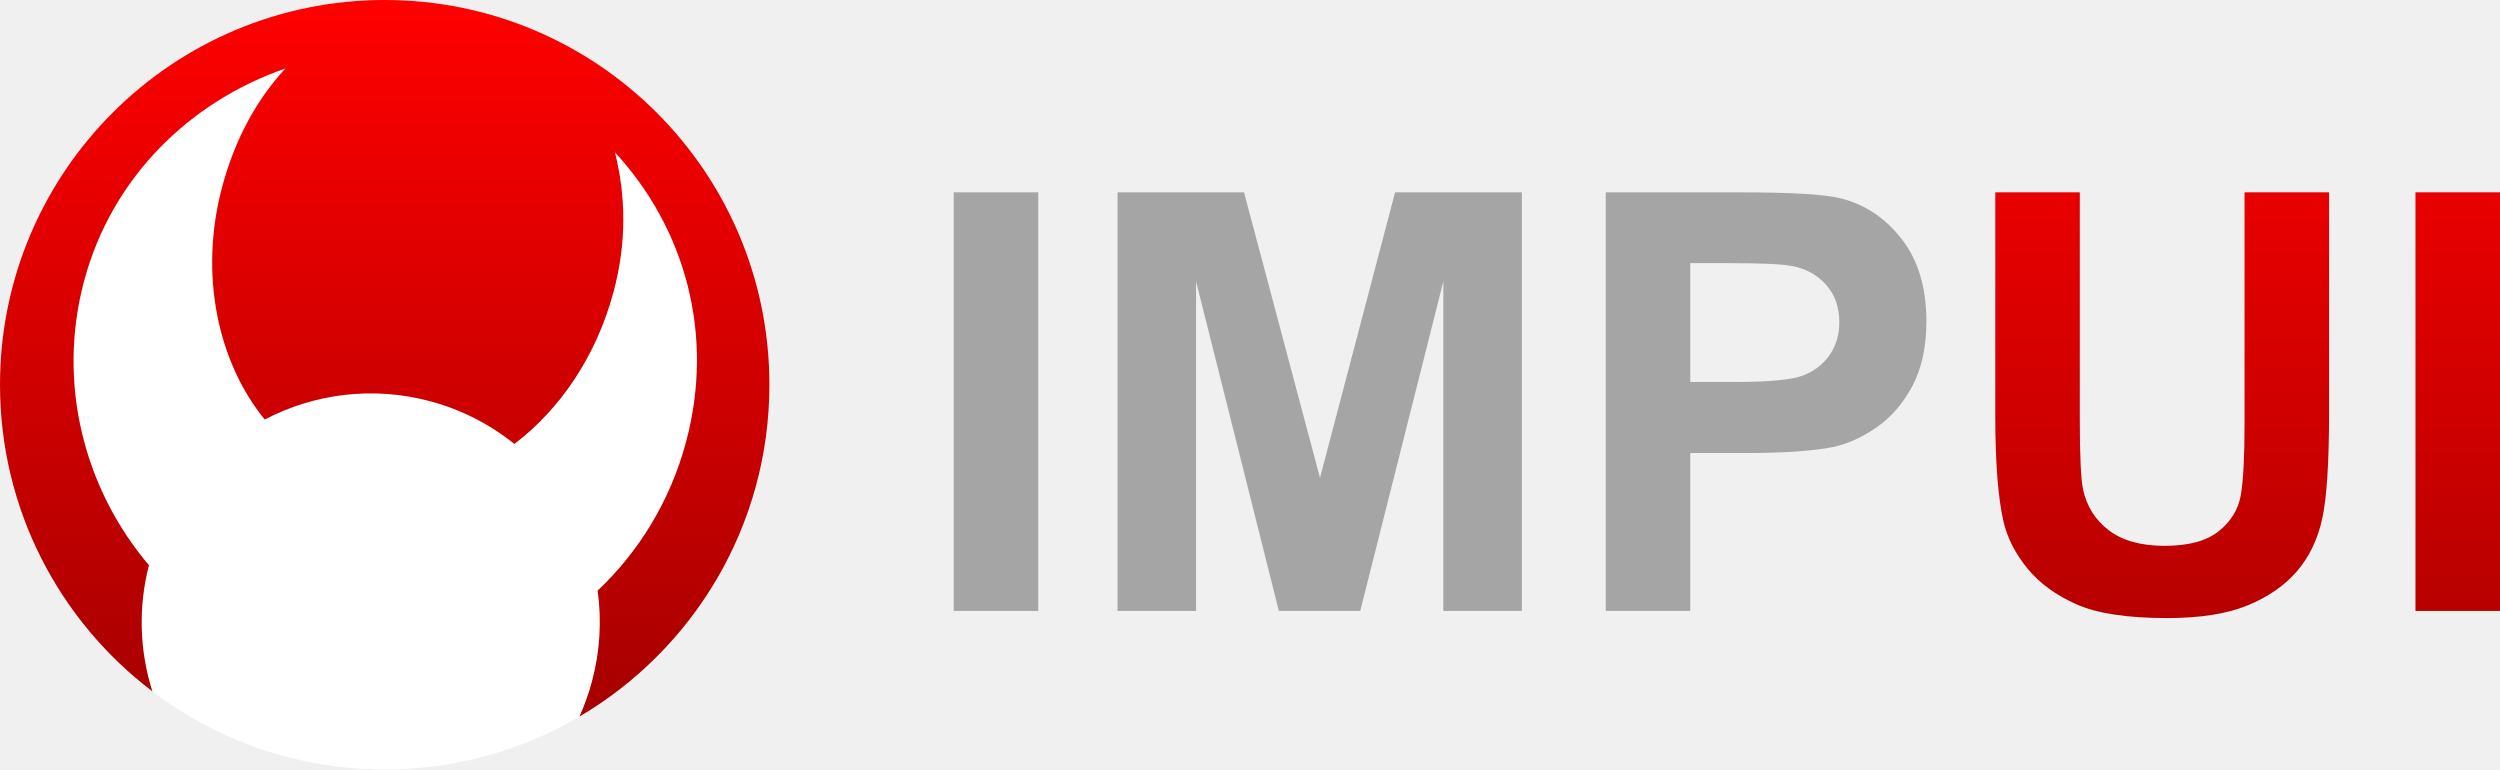
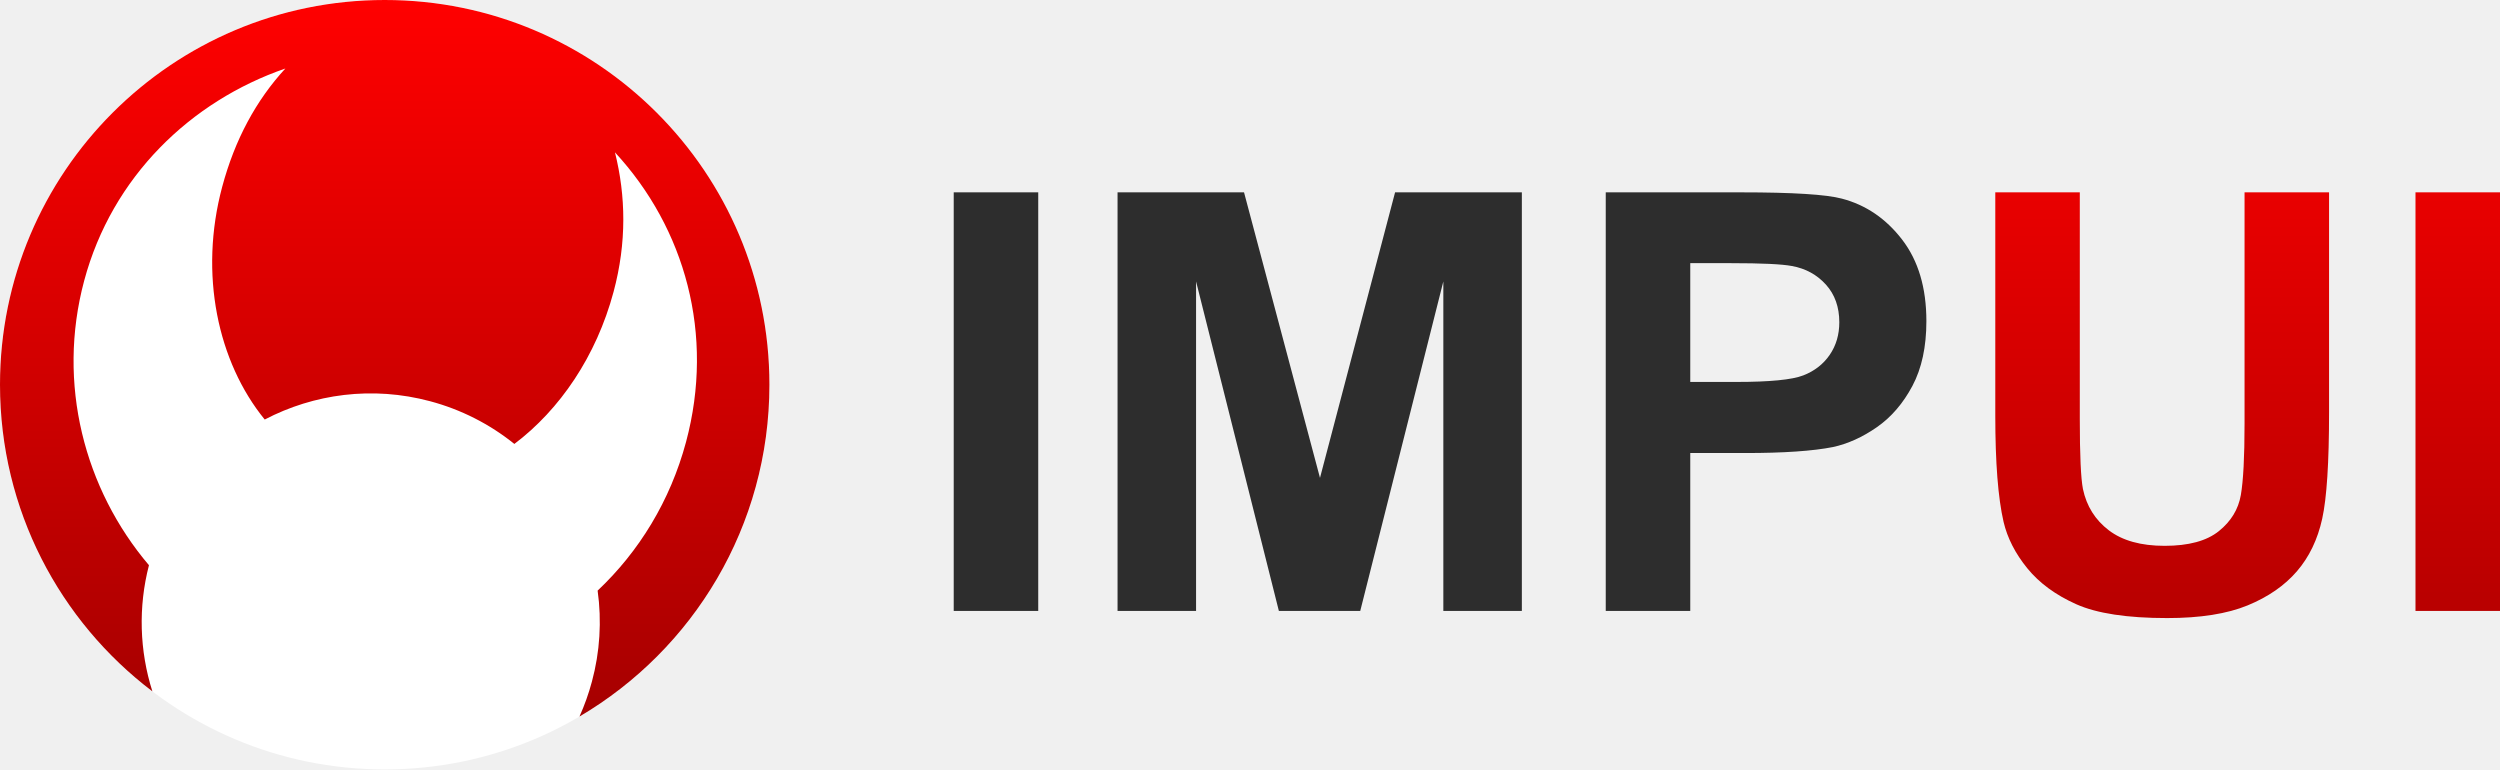
<svg xmlns="http://www.w3.org/2000/svg" viewBox="0 200 324.923 100" width="324.923px" height="100px">
+   <style>.impui-wordmark{fill:rgb(45, 45, 45)}@media (prefers-color-scheme: dark){.impui-wordmark{fill:#fff}}</style>
  <defs>
    <linearGradient gradientUnits="userSpaceOnUse" x1="250.685" y1="199.698" x2="250.685" y2="300" id="gradient-1" gradientTransform="matrix(1, 0, 0, 1, -17.91106, 0.000244)">
      <stop offset="0" style="stop-color: rgb(255, 0, 0)" />
      <stop offset="1" style="stop-color: rgb(64.913% 0% 0%)" />
    </linearGradient>
    <linearGradient gradientUnits="userSpaceOnUse" x1="50" y1="200" x2="50" y2="293.129" id="gradient-0">
      <stop offset="0" style="stop-color: rgb(255, 0, 0)" />
      <stop offset="1" style="stop-color: rgb(64.913% 0% 0%)" />
    </linearGradient>
  </defs>
-   <g id="object-0" transform="matrix(1, 0, 0, 1, 0, -1.4210854715202004e-14)">
-     <path d="M 123.954 279.402 L 123.954 225 L 134.939 225 L 134.939 279.402 Z M 145.247 279.402 L 145.247 225 L 161.686 225 L 171.558 262.109 L 181.317 225 L 197.794 225 L 197.794 279.402 L 187.589 279.402 L 187.589 236.578 L 176.79 279.402 L 166.214 279.402 L 155.452 236.578 L 155.452 279.402 Z M 208.697 279.402 L 208.697 225 L 226.324 225 Q 236.344 225 239.387 225.816 Q 244.062 227.041 247.217 231.141 Q 250.371 235.242 250.371 241.736 Q 250.371 246.746 248.553 250.16 Q 246.734 253.574 243.933 255.522 Q 241.131 257.47 238.236 258.101 Q 234.303 258.88 226.844 258.88 L 219.682 258.88 L 219.682 279.402 Z M 219.682 234.203 L 219.682 249.64 L 225.693 249.64 Q 232.187 249.64 234.377 248.787 Q 236.566 247.933 237.81 246.115 Q 239.053 244.297 239.053 241.884 Q 239.053 238.916 237.309 236.986 Q 235.564 235.056 232.893 234.574 Q 230.926 234.203 224.988 234.203 Z" style="fill: rgb(165, 165, 165); text-wrap-mode: nowrap;" />
+   <g id="object-0">
+     <path d="M 123.954 279.402 L 123.954 225 L 134.939 225 L 134.939 279.402 Z M 145.247 279.402 L 145.247 225 L 161.686 225 L 171.558 262.109 L 181.317 225 L 197.794 225 L 197.794 279.402 L 187.589 279.402 L 187.589 236.578 L 176.79 279.402 L 166.214 279.402 L 155.452 236.578 L 155.452 279.402 Z M 208.697 279.402 L 208.697 225 L 226.324 225 Q 236.344 225 239.387 225.816 Q 244.062 227.041 247.217 231.141 Q 250.371 235.242 250.371 241.736 Q 250.371 246.746 248.553 250.16 Q 246.734 253.574 243.933 255.522 Q 241.131 257.47 238.236 258.101 Q 234.303 258.88 226.844 258.88 L 219.682 258.88 L 219.682 279.402 Z M 219.682 234.203 L 219.682 249.64 L 225.693 249.64 Q 232.187 249.64 234.377 248.787 Q 236.566 247.933 237.81 246.115 Q 239.053 244.297 239.053 241.884 Q 239.053 238.916 237.309 236.986 Q 235.564 235.056 232.893 234.574 Q 230.926 234.203 224.988 234.203 Z" class="impui-wordmark" style="text-wrap-mode: nowrap;" />
    <path d="M 259.326 225 L 270.31 225 L 270.31 254.464 Q 270.31 261.478 270.718 263.556 Q 271.424 266.896 274.077 268.919 Q 276.73 270.941 281.332 270.941 Q 286.008 270.941 288.383 269.03 Q 290.758 267.119 291.24 264.336 Q 291.722 261.552 291.722 255.095 L 291.722 225 L 302.707 225 L 302.707 253.574 Q 302.707 263.371 301.816 267.416 Q 300.926 271.461 298.532 274.244 Q 296.138 277.027 292.131 278.678 Q 288.123 280.33 281.666 280.33 Q 273.873 280.33 269.846 278.53 Q 265.82 276.73 263.482 273.854 Q 261.144 270.978 260.402 267.824 Q 259.326 263.148 259.326 254.019 Z M 313.939 279.402 L 313.939 225 L 324.923 225 L 324.923 279.402 Z" style="fill: url(&quot;#gradient-1&quot;); text-wrap-mode: nowrap;" />
    <ellipse style="stroke-width: 6px; fill: rgb(255, 255, 255);" cx="50" cy="250" rx="50" ry="50" />
    <path d="M 100 250 C 100 268.378 90.085 284.44 75.313 293.129 C 75.964 291.683 76.508 290.166 76.931 288.584 C 77.971 284.734 78.223 280.712 77.673 276.763 C 83.045 271.696 87.112 265.098 89.164 257.443 C 92.904 243.49 89.053 229.684 79.926 219.801 C 81.341 225.476 81.465 231.51 79.748 237.919 C 77.498 246.311 72.755 253.245 66.851 257.698 C 63.628 255.104 59.897 253.213 55.9 252.147 C 48.396 250.137 40.786 251.191 34.406 254.526 C 28.302 247.044 25.837 235.627 28.878 224.281 C 30.519 218.157 33.287 213.03 37.091 208.903 C 24.784 213.149 14.565 222.965 10.94 236.486 C 7.354 249.869 10.967 263.575 19.36 273.462 C 17.958 278.879 18.123 284.561 19.805 289.856 C 7.772 280.725 0 266.27 0 250 C 0 222.386 22.386 200 50 200 C 77.614 200 100 222.386 100 250 Z" style="fill: url(&quot;#gradient-0&quot;);" />
  </g>
</svg>
